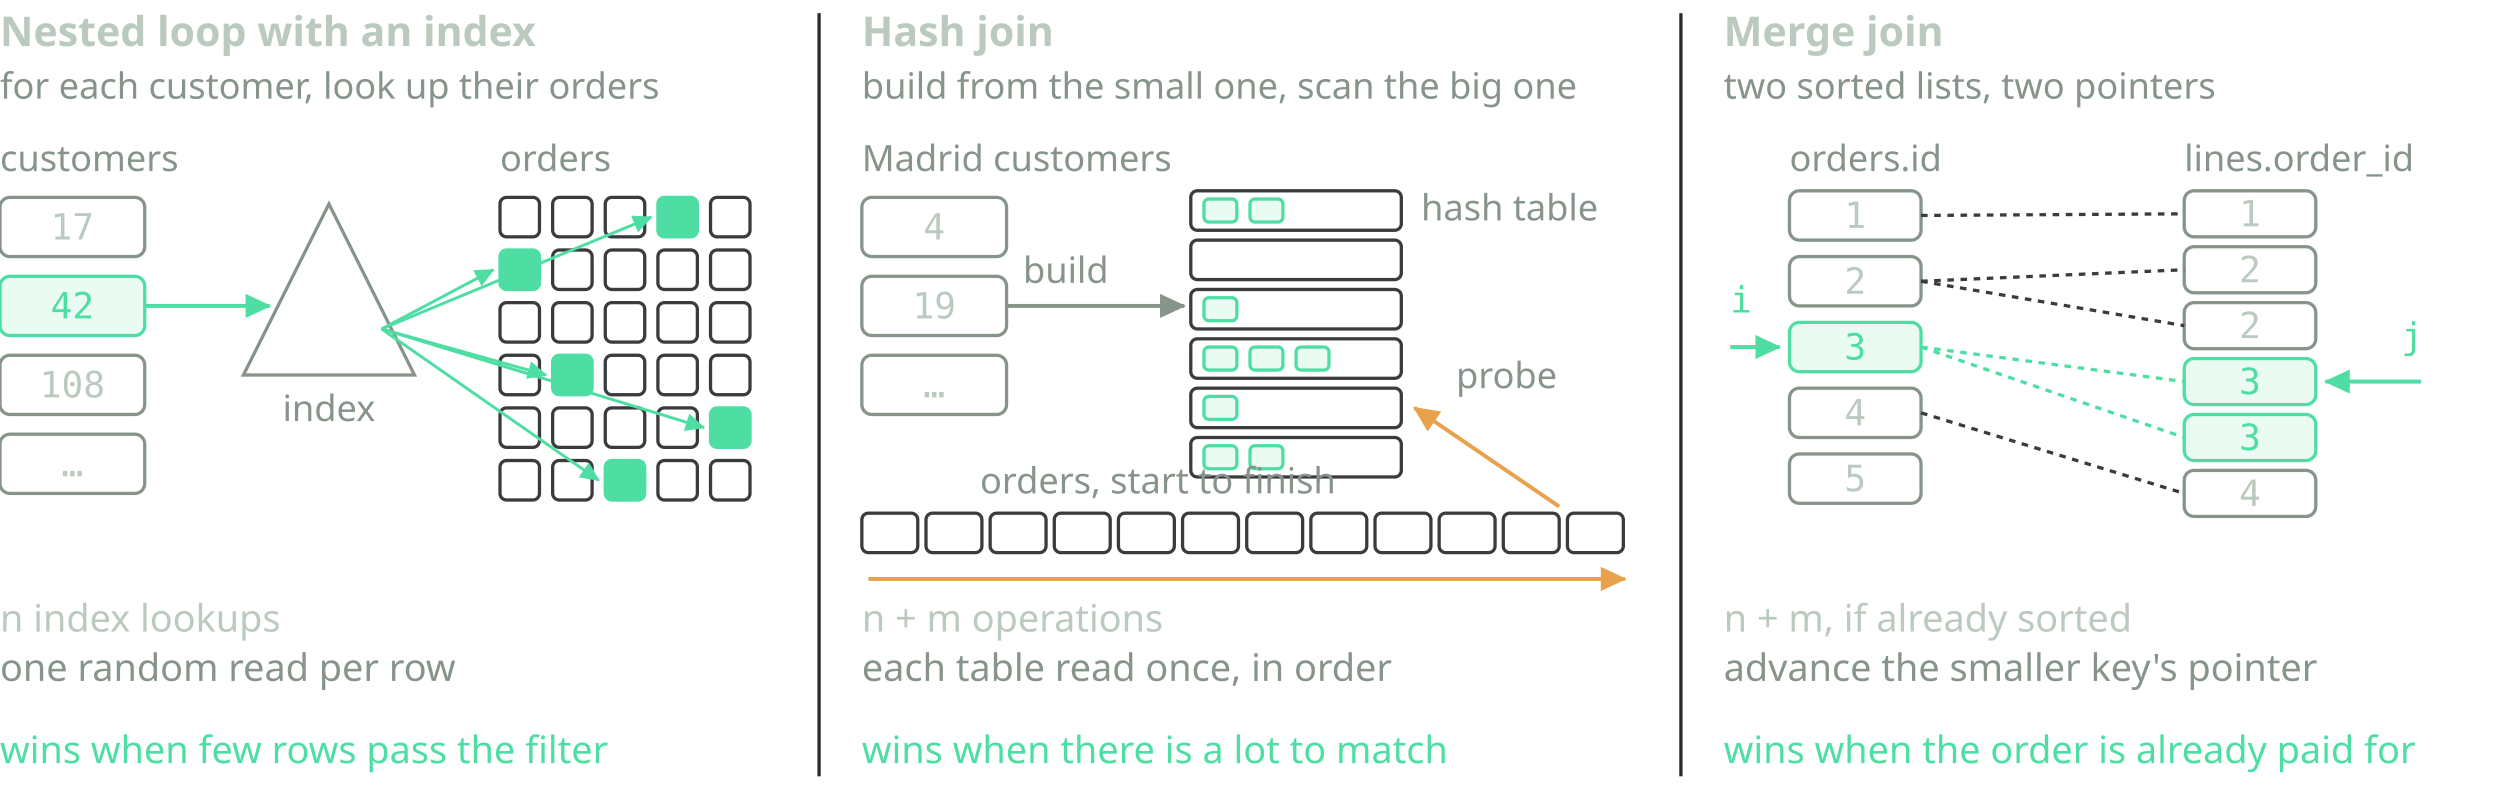
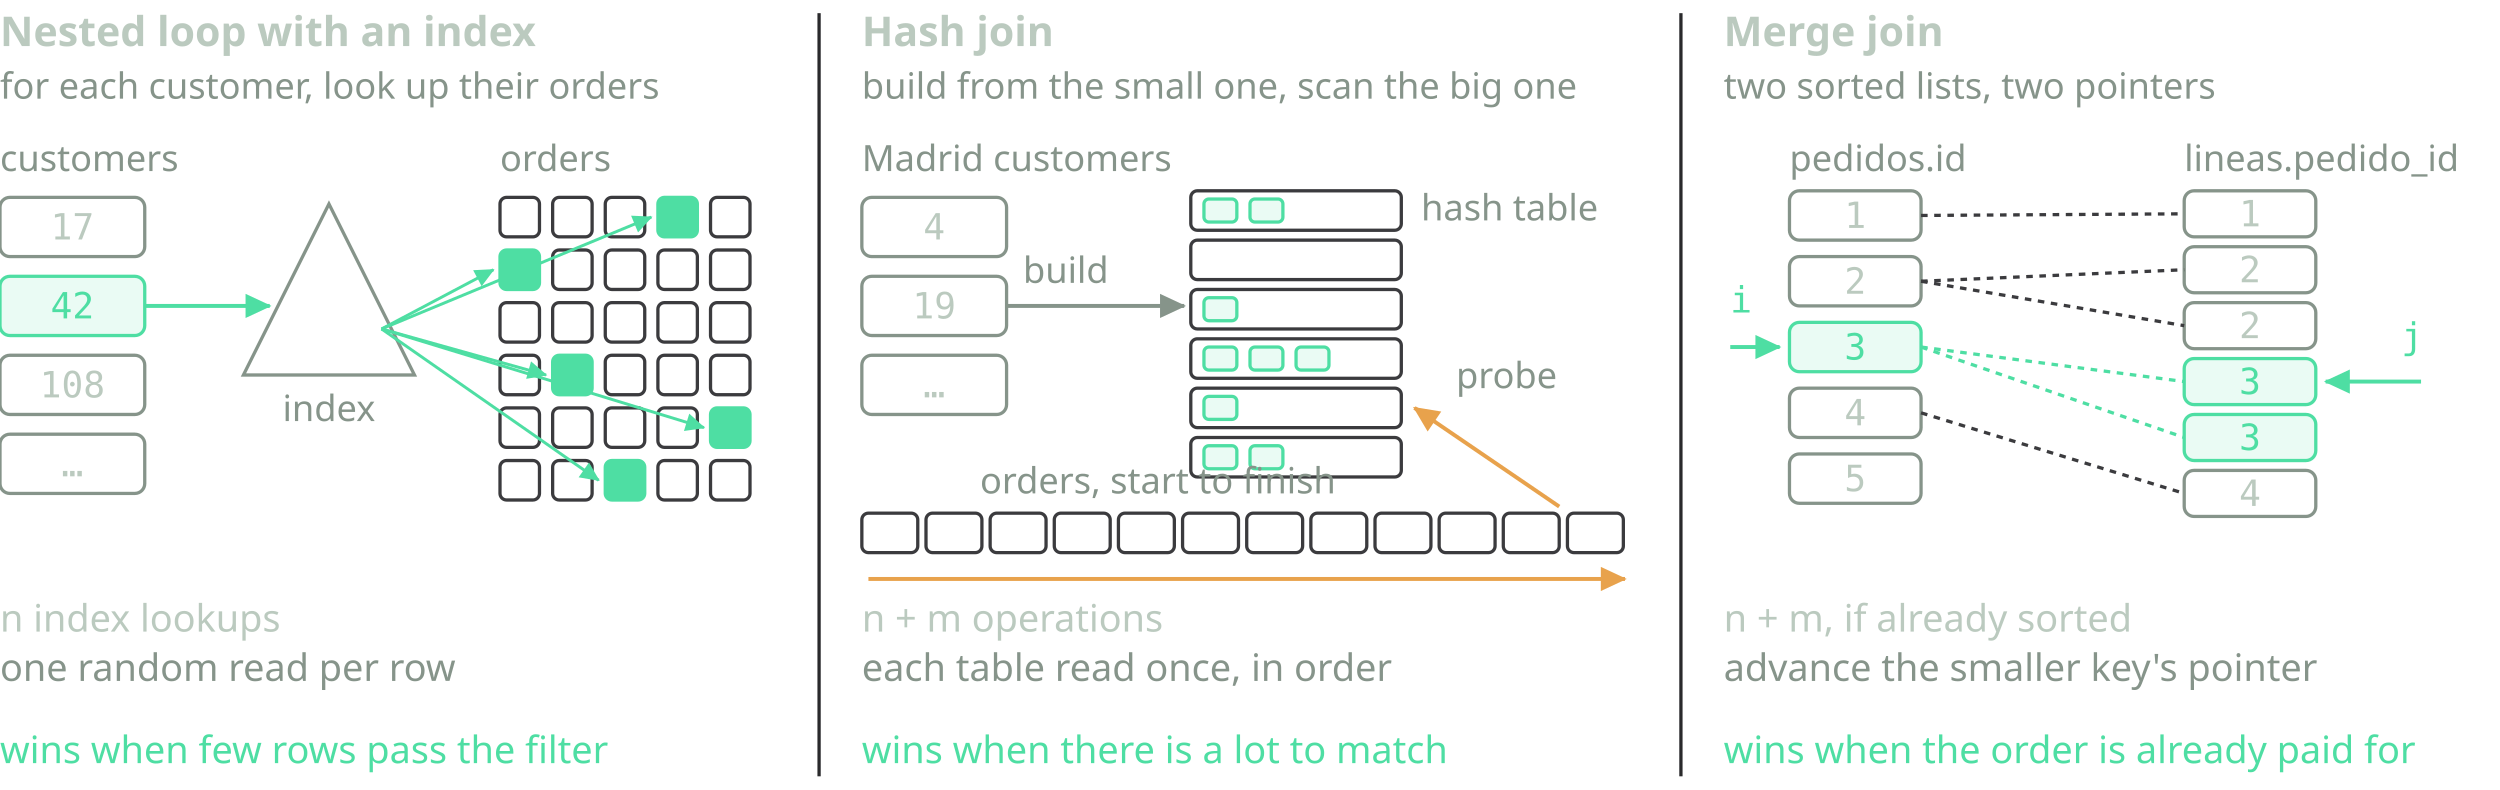
- <svg xmlns="http://www.w3.org/2000/svg" viewBox="0 0 760 240" width="760" height="240" role="img" aria-label="Three diagrams, one per algorithm. Nested loop with an index: a list of customers; for customer 42, an arrow goes down a tree-shaped index and five arrows fan out from it to scattered pages of the orders table. n index lookups and one random read per row; it wins when few rows pass the filter. Hash join: the Madrid customers go into a hash table, and the orders table is scanned from start to finish, probing the hash table for every order. n plus m operations, each table read once and in order; it wins when there is a lot to match. Merge join: two sorted columns, order ids and the order_id of each line, with a pointer on each at the value 3 and lines joining equal values. n plus m if already sorted; it wins when the order is already paid for.">
+ <svg xmlns="http://www.w3.org/2000/svg" viewBox="0 0 760 240" width="760" height="240" role="img" aria-label="Three diagrams, one per algorithm. Nested loop with an index: a list of customers; for customer 42, an arrow goes down a tree-shaped index and five arrows fan out from it to scattered pages of the orders table. n index lookups and one random read per row; it wins when few rows pass the filter. Hash join: the Madrid customers go into a hash table, and the orders table is scanned from start to finish, probing the hash table for every order. n plus m operations, each table read once and in order; it wins when there is a lot to match. Merge join: two sorted columns, the order ids and the pedido_id of each line, with a pointer on each at the value 3 and lines joining equal values. n plus m if already sorted; it wins when the order is already paid for.">
  <style>
  text { font-family: ui-sans-serif, system-ui, sans-serif; fill: #bbcabf; }
  .bx { fill: none; stroke: #86948a; stroke-width: 1; }
  .bx.m { stroke: #4edea3; fill: rgba(78,222,163,0.12); }
  .bx.w { stroke: #e8a24c; fill: rgba(232,162,76,0.12); }
  .bx.g { stroke: #3b3b3e; }
  .bx.f { stroke: #4edea3; fill: #4edea3; }
  .lb { font-size: 12.5px; font-weight: 600; }
  .sb { font-size: 11px; fill: #86948a; }
  .tx { font-size: 11.5px; }
  .tx.d { fill: #86948a; }
  .mo { font-family: ui-monospace, SFMono-Regular, Menlo, monospace; font-size: 11px; }
  .hd { font-size: 10.5px; fill: #86948a; letter-spacing: 0.1em; }
  .m { fill: #4edea3; }
  .w { fill: #e8a24c; }
  .sep { stroke: #2a2a2c; stroke-width: 1; }
  .ar { fill: none; stroke: #86948a; stroke-width: 1.2; marker-end: url(#a); }
  .ar.m { stroke: #4edea3; marker-end: url(#am); }
  .ar.w { stroke: #e8a24c; marker-end: url(#aw); }
  .ar.t { stroke-width: 0.9; }
  .mt { stroke: #3b3b3e; stroke-width: 1; stroke-dasharray: 2 2; }
  .mt.m { stroke: #4edea3; }
  .ax { stroke: #86948a; stroke-width: 1; }
  .gl { stroke: #2a2a2c; stroke-width: 1; }
  .tr { fill: none; stroke-width: 2; stroke-linejoin: round; stroke-linecap: round; }
  .vl { stroke-width: 1.2; stroke-dasharray: 4 3; }
</style>
  <defs>
    <marker id="a" viewBox="0 0 8 8" refX="7" refY="4" markerWidth="7" markerHeight="7" orient="auto-start-reverse">
      <path d="M0,0.5 L7.5,4 L0,7.5 z" fill="#86948a" />
    </marker>
    <marker id="am" viewBox="0 0 8 8" refX="7" refY="4" markerWidth="7" markerHeight="7" orient="auto-start-reverse">
      <path d="M0,0.5 L7.5,4 L0,7.5 z" fill="#4edea3" />
    </marker>
    <marker id="aw" viewBox="0 0 8 8" refX="7" refY="4" markerWidth="7" markerHeight="7" orient="auto-start-reverse">
      <path d="M0,0.5 L7.5,4 L0,7.5 z" fill="#e8a24c" />
    </marker>
  </defs>
  <text class="lb" x="0.0" y="14.0">Nested loop with an index</text>
  <text class="sb" x="0.0" y="30.0">for each customer, look up their orders</text>
  <text class="tx" x="0.0" y="192.0">n index lookups</text>
  <text class="tx d" x="0.0" y="207.0">one random read per row</text>
  <text class="tx m" x="0.0" y="232.0">wins when few rows pass the filter</text>
  <text class="lb" x="262.0" y="14.0">Hash join</text>
  <text class="sb" x="262.0" y="30.0">build from the small one, scan the big one</text>
  <text class="tx" x="262.0" y="192.0">n + m operations</text>
  <text class="tx d" x="262.0" y="207.0">each table read once, in order</text>
  <text class="tx m" x="262.0" y="232.0">wins when there is a lot to match</text>
  <text class="lb" x="524.0" y="14.0">Merge join</text>
  <text class="sb" x="524.0" y="30.0">two sorted lists, two pointers</text>
  <text class="tx" x="524.0" y="192.0">n + m, if already sorted</text>
  <text class="tx d" x="524.0" y="207.0">advance the smaller key's pointer</text>
  <text class="tx m" x="524.0" y="232.0">wins when the order is already paid for</text>
  <line class="sep" x1="249" y1="4" x2="249" y2="236" />
  <line class="sep" x1="511" y1="4" x2="511" y2="236" />
  <text class="sb" x="0.0" y="52.0">customers</text>
  <rect class="bx " x="0.0" y="60.0" width="44.0" height="18.0" rx="3" />
  <text class="mo" x="22.0" y="72.8" style="text-anchor:middle">17</text>
  <rect class="bx m" x="0.0" y="84.0" width="44.0" height="18.0" rx="3" />
  <text class="mo m" x="22.0" y="96.8" style="text-anchor:middle">42</text>
  <rect class="bx " x="0.0" y="108.0" width="44.0" height="18.0" rx="3" />
  <text class="mo" x="22.0" y="120.8" style="text-anchor:middle">108</text>
  <rect class="bx " x="0.0" y="132.0" width="44.0" height="18.0" rx="3" />
  <text class="mo" x="22.0" y="144.8" style="text-anchor:middle">…</text>
  <path class="bx" d="M100.0,62 L74.0,114 L126.0,114 Z" />
  <text class="sb" x="100.0" y="128.0" style="text-anchor:middle">index</text>
  <path class="ar m" d="M44.0,93.0 L82.0,93.0" />
  <text class="sb" x="152.0" y="52.0">orders</text>
  <rect class="bx g" x="152.0" y="60.0" width="12.0" height="12.0" rx="2" />
  <rect class="bx g" x="168.0" y="60.0" width="12.0" height="12.0" rx="2" />
  <rect class="bx g" x="184.0" y="60.0" width="12.0" height="12.0" rx="2" />
  <rect class="bx f" x="200.0" y="60.0" width="12.0" height="12.0" rx="2" />
  <rect class="bx g" x="216.0" y="60.0" width="12.0" height="12.0" rx="2" />
  <rect class="bx f" x="152.0" y="76.0" width="12.0" height="12.0" rx="2" />
  <rect class="bx g" x="168.0" y="76.0" width="12.0" height="12.0" rx="2" />
  <rect class="bx g" x="184.0" y="76.0" width="12.0" height="12.0" rx="2" />
  <rect class="bx g" x="200.0" y="76.0" width="12.0" height="12.0" rx="2" />
  <rect class="bx g" x="216.0" y="76.0" width="12.0" height="12.0" rx="2" />
  <rect class="bx g" x="152.0" y="92.0" width="12.0" height="12.0" rx="2" />
  <rect class="bx g" x="168.0" y="92.0" width="12.0" height="12.0" rx="2" />
  <rect class="bx g" x="184.0" y="92.0" width="12.0" height="12.0" rx="2" />
  <rect class="bx g" x="200.0" y="92.0" width="12.0" height="12.0" rx="2" />
  <rect class="bx g" x="216.0" y="92.0" width="12.0" height="12.0" rx="2" />
  <rect class="bx g" x="152.0" y="108.0" width="12.0" height="12.0" rx="2" />
  <rect class="bx f" x="168.0" y="108.0" width="12.0" height="12.0" rx="2" />
  <rect class="bx g" x="184.0" y="108.0" width="12.0" height="12.0" rx="2" />
  <rect class="bx g" x="200.0" y="108.0" width="12.0" height="12.0" rx="2" />
  <rect class="bx g" x="216.0" y="108.0" width="12.0" height="12.0" rx="2" />
  <rect class="bx g" x="152.0" y="124.0" width="12.0" height="12.0" rx="2" />
  <rect class="bx g" x="168.0" y="124.0" width="12.0" height="12.0" rx="2" />
  <rect class="bx g" x="184.0" y="124.0" width="12.0" height="12.0" rx="2" />
  <rect class="bx g" x="200.0" y="124.0" width="12.0" height="12.0" rx="2" />
  <rect class="bx f" x="216.0" y="124.0" width="12.0" height="12.0" rx="2" />
  <rect class="bx g" x="152.0" y="140.0" width="12.0" height="12.0" rx="2" />
  <rect class="bx g" x="168.0" y="140.0" width="12.0" height="12.0" rx="2" />
  <rect class="bx f" x="184.0" y="140.0" width="12.0" height="12.0" rx="2" />
  <rect class="bx g" x="200.0" y="140.0" width="12.0" height="12.0" rx="2" />
  <rect class="bx g" x="216.0" y="140.0" width="12.0" height="12.0" rx="2" />
  <path class="ar m t" d="M116.0,100.0 L150.0,82.0" />
  <path class="ar m t" d="M116.0,100.0 L166.0,114.0" />
  <path class="ar m t" d="M116.0,100.0 L182.0,146.0" />
  <path class="ar m t" d="M116.0,100.0 L198.0,66.0" />
  <path class="ar m t" d="M116.0,100.0 L214.0,130.0" />
  <text class="sb" x="262.0" y="52.0">Madrid customers</text>
  <rect class="bx " x="262.0" y="60.0" width="44.0" height="18.0" rx="3" />
  <text class="mo" x="284.0" y="72.8" style="text-anchor:middle">4</text>
  <rect class="bx " x="262.0" y="84.0" width="44.0" height="18.0" rx="3" />
  <text class="mo" x="284.0" y="96.8" style="text-anchor:middle">19</text>
  <rect class="bx " x="262.0" y="108.0" width="44.0" height="18.0" rx="3" />
  <text class="mo" x="284.0" y="120.8" style="text-anchor:middle">…</text>
  <path class="ar" d="M306.0,93.0 L360.0,93.0" />
  <text class="sb" x="311.0" y="86.0">build</text>
  <text class="sb" x="432.0" y="67.0">hash table</text>
  <rect class="bx g" x="362.0" y="58.0" width="64.0" height="12.0" rx="2" />
  <rect class="bx m" x="366.0" y="60.5" width="10.0" height="7.0" rx="1.5" />
  <rect class="bx m" x="380.0" y="60.5" width="10.0" height="7.0" rx="1.5" />
  <rect class="bx g" x="362.0" y="73.0" width="64.0" height="12.0" rx="2" />
  <rect class="bx g" x="362.0" y="88.0" width="64.0" height="12.0" rx="2" />
  <rect class="bx m" x="366.0" y="90.5" width="10.0" height="7.0" rx="1.5" />
  <rect class="bx g" x="362.0" y="103.0" width="64.0" height="12.0" rx="2" />
  <rect class="bx m" x="366.0" y="105.5" width="10.0" height="7.0" rx="1.5" />
  <rect class="bx m" x="380.0" y="105.5" width="10.0" height="7.0" rx="1.5" />
  <rect class="bx m" x="394.0" y="105.5" width="10.0" height="7.0" rx="1.5" />
  <rect class="bx g" x="362.0" y="118.0" width="64.0" height="12.0" rx="2" />
  <rect class="bx m" x="366.0" y="120.5" width="10.0" height="7.0" rx="1.5" />
  <rect class="bx g" x="362.0" y="133.0" width="64.0" height="12.0" rx="2" />
  <rect class="bx m" x="366.0" y="135.5" width="10.0" height="7.0" rx="1.5" />
  <rect class="bx m" x="380.0" y="135.5" width="10.0" height="7.0" rx="1.5" />
  <rect class="bx g" x="262.0" y="156.0" width="17.0" height="12.0" rx="2" />
  <rect class="bx g" x="281.5" y="156.0" width="17.0" height="12.0" rx="2" />
  <rect class="bx g" x="301.0" y="156.0" width="17.0" height="12.0" rx="2" />
  <rect class="bx g" x="320.5" y="156.0" width="17.0" height="12.0" rx="2" />
  <rect class="bx g" x="340.0" y="156.0" width="17.0" height="12.0" rx="2" />
  <rect class="bx g" x="359.5" y="156.0" width="17.0" height="12.0" rx="2" />
  <rect class="bx g" x="379.0" y="156.0" width="17.0" height="12.0" rx="2" />
  <rect class="bx g" x="398.5" y="156.0" width="17.0" height="12.0" rx="2" />
  <rect class="bx g" x="418.0" y="156.0" width="17.0" height="12.0" rx="2" />
  <rect class="bx g" x="437.5" y="156.0" width="17.0" height="12.0" rx="2" />
  <rect class="bx g" x="457.0" y="156.0" width="17.0" height="12.0" rx="2" />
  <rect class="bx g" x="476.5" y="156.0" width="17.0" height="12.0" rx="2" />
  <path class="ar w" d="M264.0,176.0 L494.0,176.0" />
  <text class="sb" x="352.0" y="150.0" style="text-anchor:middle">orders, start to finish</text>
  <path class="ar w" d="M474.0,154.0 L430.0,124.0" />
  <text class="sb" x="458.0" y="118.0" style="text-anchor:middle">probe</text>
-   <text class="sb" x="544.0" y="52.0">orders.id</text>
-   <text class="sb" x="664.0" y="52.0">lines.order_id</text>
+   <text class="sb" x="544.0" y="52.0">pedidos.id</text>
+   <text class="sb" x="664.0" y="52.0">lineas.pedido_id</text>
  <rect class="bx " x="544.0" y="58.0" width="40.0" height="15.0" rx="3" />
  <text class="mo" x="564.0" y="69.3" style="text-anchor:middle">1</text>
  <rect class="bx " x="544.0" y="78.0" width="40.0" height="15.0" rx="3" />
  <text class="mo" x="564.0" y="89.3" style="text-anchor:middle">2</text>
  <rect class="bx m" x="544.0" y="98.0" width="40.0" height="15.0" rx="3" />
  <text class="mo m" x="564.0" y="109.3" style="text-anchor:middle">3</text>
  <rect class="bx " x="544.0" y="118.0" width="40.0" height="15.0" rx="3" />
  <text class="mo" x="564.0" y="129.3" style="text-anchor:middle">4</text>
  <rect class="bx " x="544.0" y="138.0" width="40.0" height="15.0" rx="3" />
  <text class="mo" x="564.0" y="149.3" style="text-anchor:middle">5</text>
  <rect class="bx " x="664.0" y="58.0" width="40.0" height="14.0" rx="3" />
  <text class="mo" x="684.0" y="68.8" style="text-anchor:middle">1</text>
  <rect class="bx " x="664.0" y="75.0" width="40.0" height="14.0" rx="3" />
  <text class="mo" x="684.0" y="85.8" style="text-anchor:middle">2</text>
  <rect class="bx " x="664.0" y="92.0" width="40.0" height="14.0" rx="3" />
  <text class="mo" x="684.0" y="102.8" style="text-anchor:middle">2</text>
  <rect class="bx m" x="664.0" y="109.0" width="40.0" height="14.0" rx="3" />
  <text class="mo m" x="684.0" y="119.8" style="text-anchor:middle">3</text>
  <rect class="bx m" x="664.0" y="126.0" width="40.0" height="14.0" rx="3" />
  <text class="mo m" x="684.0" y="136.8" style="text-anchor:middle">3</text>
  <rect class="bx " x="664.0" y="143.0" width="40.0" height="14.0" rx="3" />
  <text class="mo" x="684.0" y="153.8" style="text-anchor:middle">4</text>
  <line class="mt" x1="584.0" y1="65.5" x2="664.0" y2="65.0" />
  <line class="mt" x1="584.0" y1="85.5" x2="664.0" y2="82.0" />
  <line class="mt" x1="584.0" y1="85.5" x2="664.0" y2="99.0" />
  <line class="mt m" x1="584.0" y1="105.5" x2="664.0" y2="116.0" />
  <line class="mt m" x1="584.0" y1="105.5" x2="664.0" y2="133.0" />
  <line class="mt" x1="584.0" y1="125.5" x2="664.0" y2="150.0" />
  <path class="ar m" d="M526.0,105.5 L541.0,105.5" />
  <text class="mo m" x="526.0" y="95.0">i</text>
  <path class="ar m" d="M736.0,116.0 L707.0,116.0" />
  <text class="mo m" x="730.0" y="106.0">j</text>
</svg>
